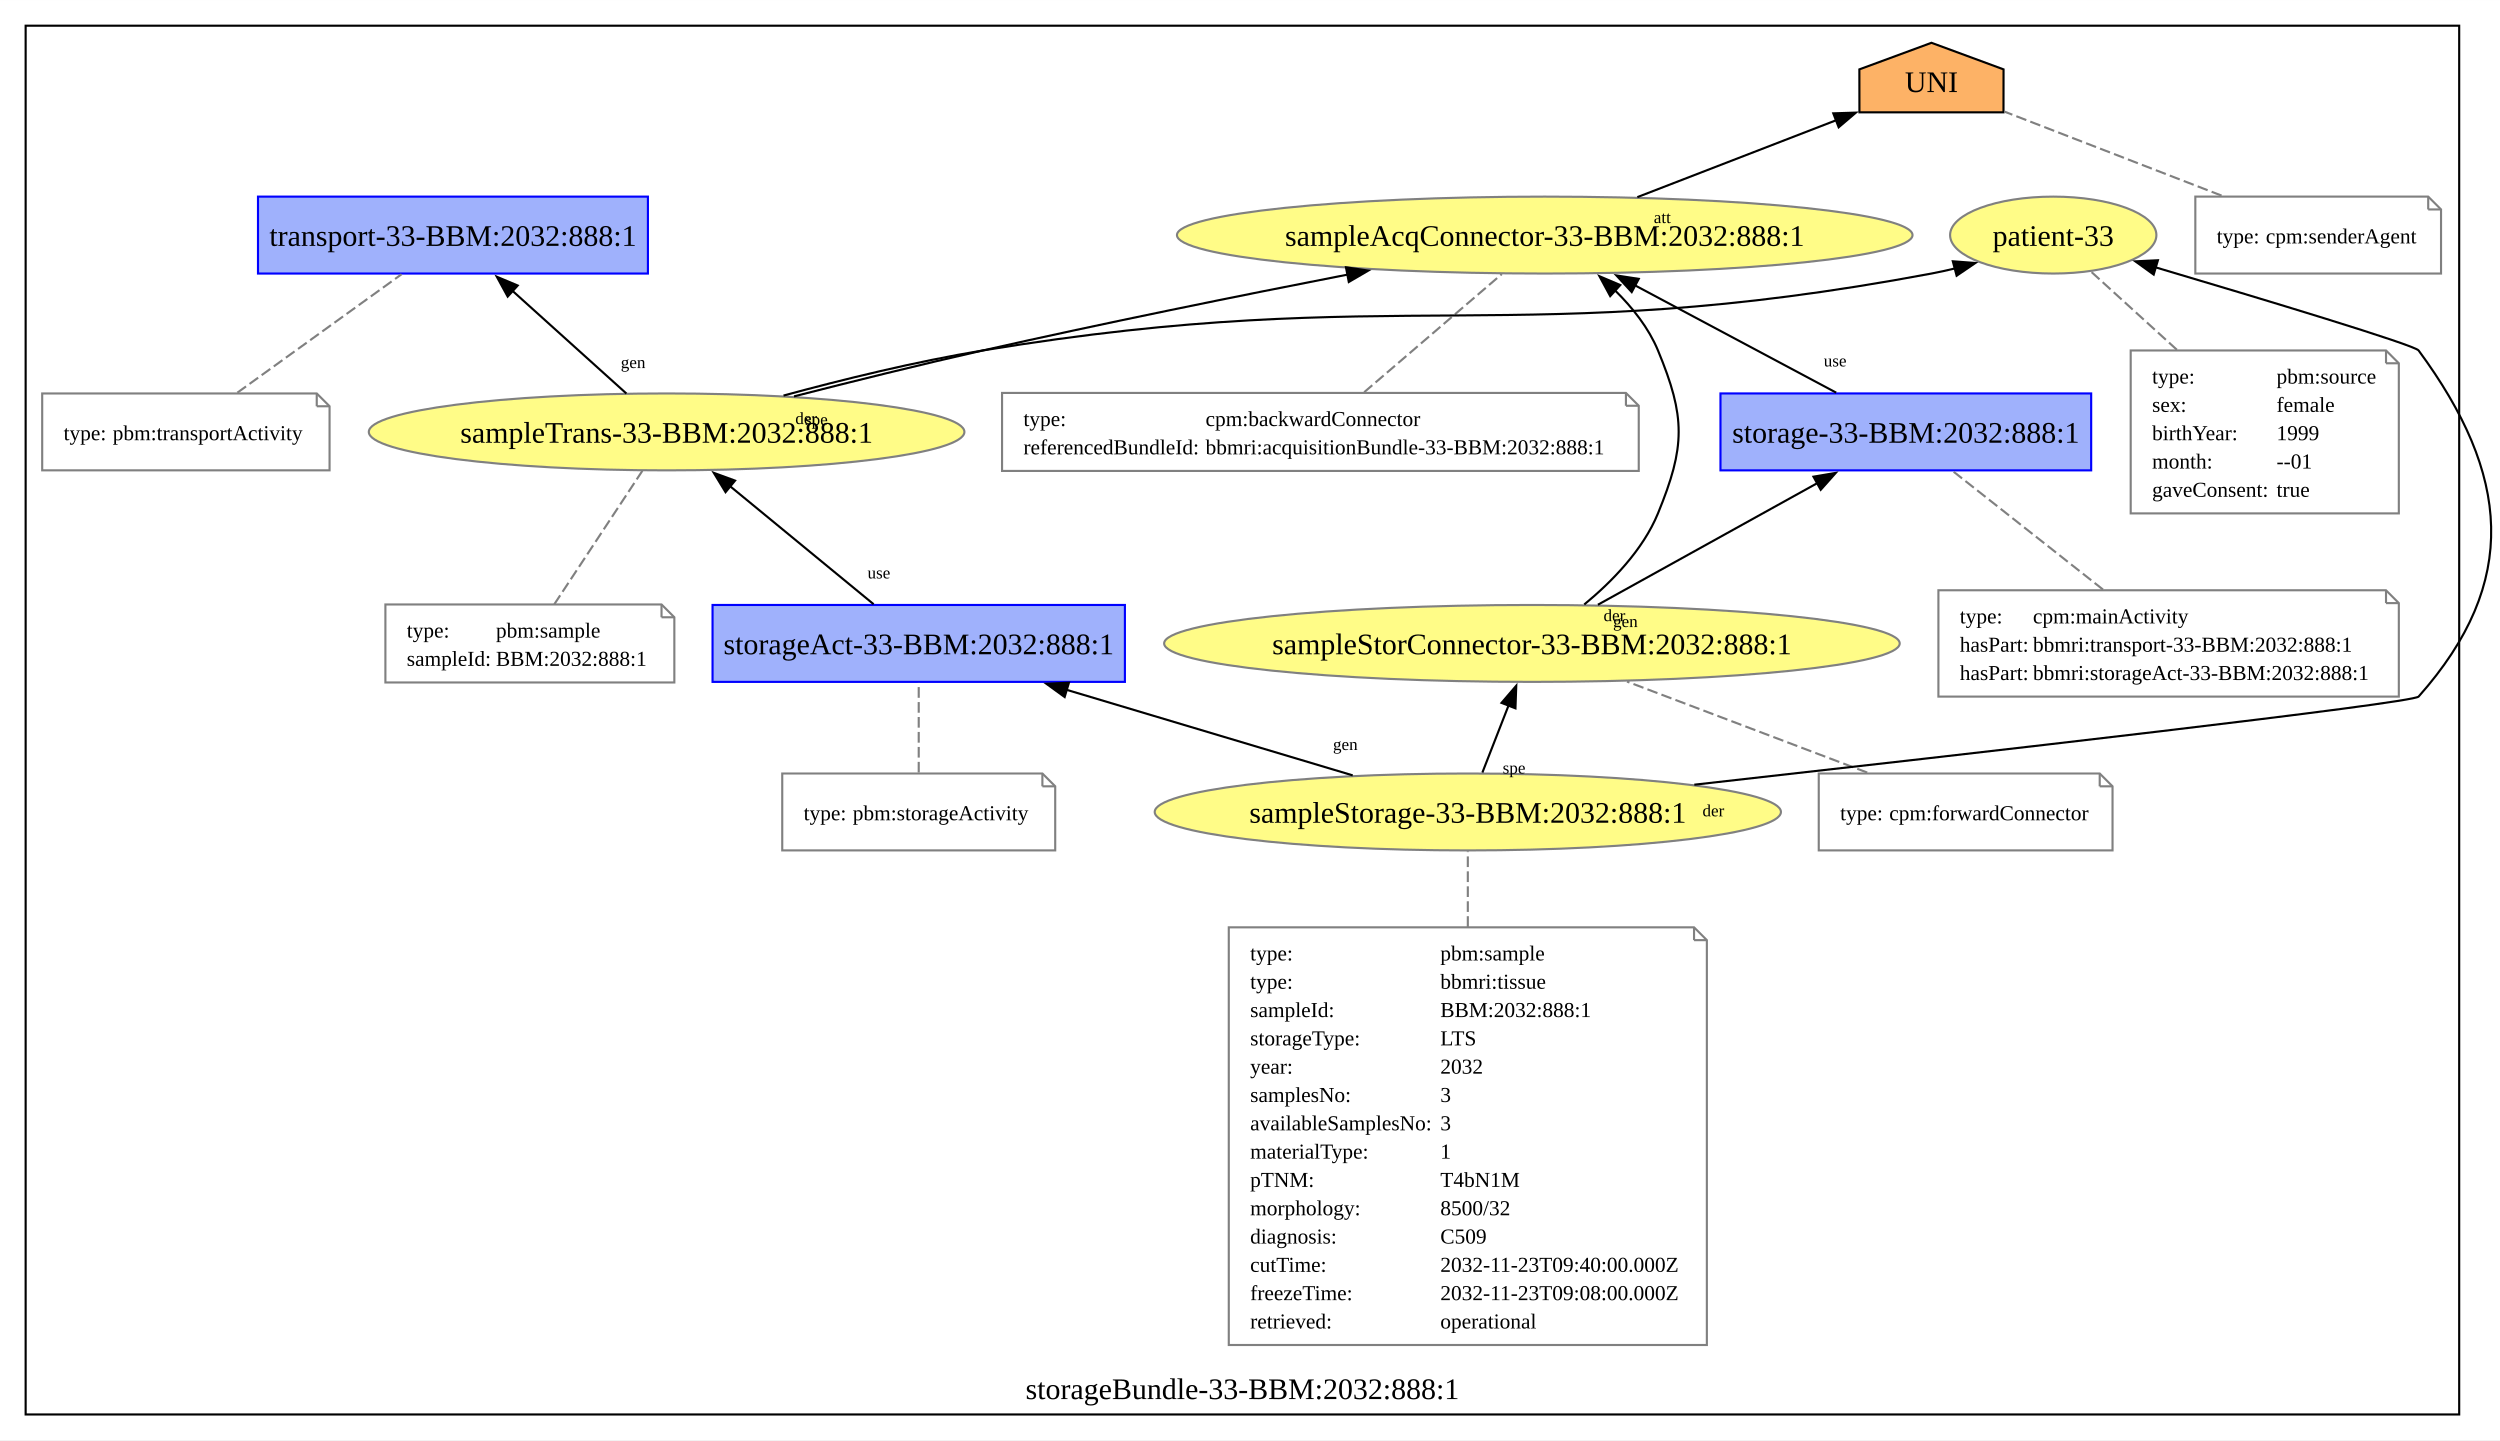
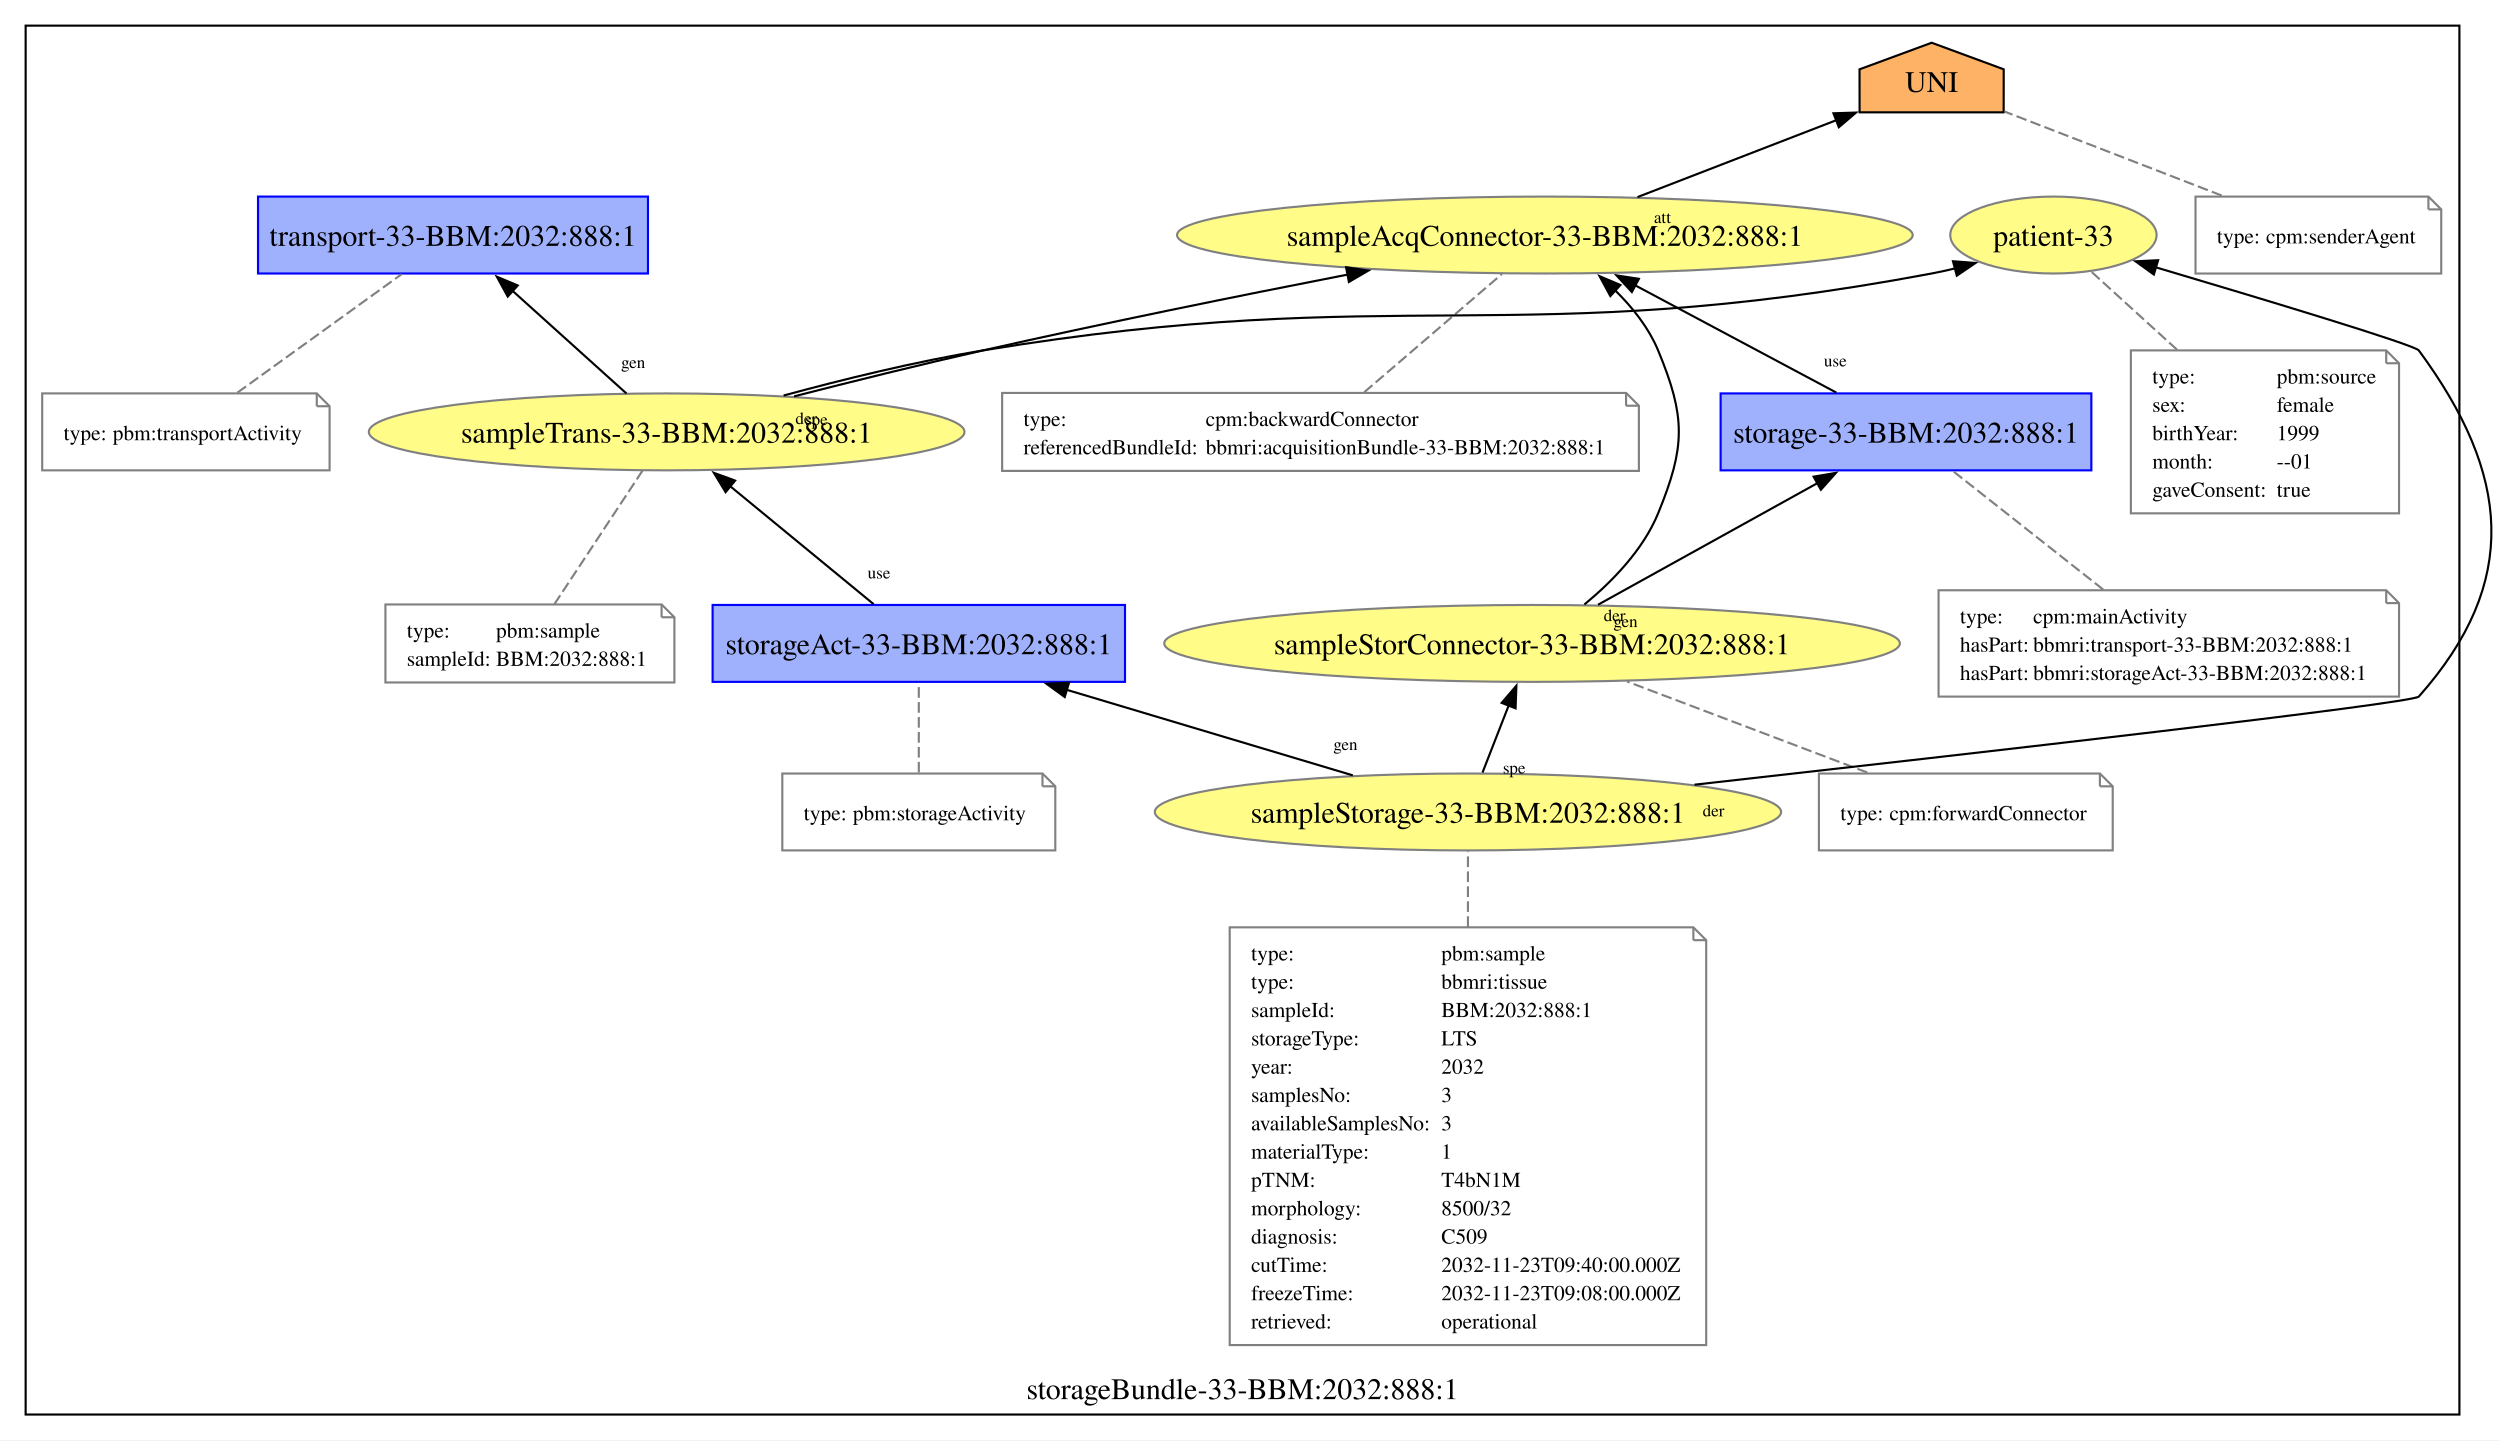
- <svg xmlns="http://www.w3.org/2000/svg" xmlns:xlink="http://www.w3.org/1999/xlink" width="1170pt" height="674pt" viewBox="0.00 0.00 1170.10 674.00">
+ <svg xmlns="http://www.w3.org/2000/svg" xmlns:xlink="http://www.w3.org/1999/xlink" width="1170pt" height="674pt" viewBox="0.00 0.00 1170.00 674.00">
  <g id="graph0" class="graph" transform="scale(1 1) rotate(0) translate(4 670)">
    <polygon fill="white" stroke="none" points="-4,4 -4,-670 1166.1,-670 1166.1,4 -4,4" />
    <g id="clust1" class="cluster">
      <g id="a_clust1">
        <a xlink:href="http://www.bbmri.cz/schemas/biobank/data#storageBundle-33-BBM:2032:888:1" xlink:title="storageBundle-33-BBM:2032:888:1">
          <polygon fill="none" stroke="black" points="8,-8 8,-658 1147,-658 1147,-8 8,-8" />
-           <text text-anchor="middle" x="577.5" y="-15.2" font-family="Times New Roman,serif" font-size="14.00">storageBundle-33-BBM:2032:888:1</text>
+           <text xml:space="preserve" text-anchor="middle" x="577.5" y="-15.2" font-family="Times,serif" font-size="14.00">storageBundle-33-BBM:2032:888:1</text>
        </a>
      </g>
    </g>
    <g id="node1" class="node">
      <g id="a_node1">
        <a xlink:href="http://www.bbmri.cz/schemas/biobank/data#storage-33-BBM:2032:888:1" xlink:title="storage-33-BBM:2032:888:1">
          <polygon fill="#9fb1fc" stroke="#0000ff" points="974.75,-485.88 801.25,-485.88 801.25,-449.88 974.75,-449.88 974.75,-485.88" />
-           <text text-anchor="middle" x="888" y="-462.82" font-family="Times New Roman,serif" font-size="14.00">storage-33-BBM:2032:888:1</text>
+           <text xml:space="preserve" text-anchor="middle" x="888" y="-462.82" font-family="Times,serif" font-size="14.00">storage-33-BBM:2032:888:1</text>
        </a>
      </g>
    </g>
    <g id="node7" class="node">
      <g id="a_node7">
        <a xlink:href="http://www.bbmri.cz/schemas/biobank/data#sampleAcqConnector-33-BBM:2032:888:1" xlink:title="sampleAcqConnector-33-BBM:2032:888:1">
          <ellipse fill="#fffc87" stroke="#808080" cx="719" cy="-560" rx="172.14" ry="18" />
-           <text text-anchor="middle" x="719" y="-554.95" font-family="Times New Roman,serif" font-size="14.00">sampleAcqConnector-33-BBM:2032:888:1</text>
+           <text xml:space="preserve" text-anchor="middle" x="719" y="-554.95" font-family="Times,serif" font-size="14.00">sampleAcqConnector-33-BBM:2032:888:1</text>
        </a>
      </g>
    </g>
    <g id="edge10" class="edge">
      <path fill="none" stroke="black" d="M855.42,-486.25C828.56,-500.57 790.28,-520.99 761.1,-536.55" />
      <polygon fill="black" stroke="black" points="759.71,-533.32 752.53,-541.12 763,-539.5 759.71,-533.32" />
-       <text text-anchor="middle" x="854.91" y="-498.52" font-family="Times New Roman,serif" font-size="8.00">use</text>
+       <text xml:space="preserve" text-anchor="middle" x="854.91" y="-498.52" font-family="Times,serif" font-size="8.00">use</text>
    </g>
    <g id="node2" class="node">
      <polygon fill="none" stroke="gray" points="1112.75,-393.75 903.25,-393.75 903.25,-344 1118.75,-344 1118.75,-387.75 1112.75,-393.75" />
      <polyline fill="none" stroke="gray" points="1112.75,-393.75 1112.75,-387.75" />
      <polyline fill="none" stroke="gray" points="1118.75,-387.75 1112.75,-387.75" />
-       <text text-anchor="start" x="913.25" y="-378.25" font-family="Times New Roman,serif" font-size="10.00">type:</text>
-       <text text-anchor="start" x="947.5" y="-378.25" font-family="Times New Roman,serif" font-size="10.00">cpm:mainActivity</text>
-       <text text-anchor="start" x="913.25" y="-365" font-family="Times New Roman,serif" font-size="10.00">hasPart:</text>
-       <text text-anchor="start" x="947.5" y="-365" font-family="Times New Roman,serif" font-size="10.00">bbmri:transport-33-BBM:2032:888:1</text>
-       <text text-anchor="start" x="913.25" y="-351.75" font-family="Times New Roman,serif" font-size="10.00">hasPart:</text>
-       <text text-anchor="start" x="947.5" y="-351.75" font-family="Times New Roman,serif" font-size="10.00">bbmri:storageAct-33-BBM:2032:888:1</text>
+       <text xml:space="preserve" text-anchor="start" x="913.25" y="-378.25" font-family="Times,serif" font-size="10.00">type:</text>
+       <text xml:space="preserve" text-anchor="start" x="947.5" y="-378.25" font-family="Times,serif" font-size="10.00">cpm:mainActivity</text>
+       <text xml:space="preserve" text-anchor="start" x="913.25" y="-365" font-family="Times,serif" font-size="10.00">hasPart:</text>
+       <text xml:space="preserve" text-anchor="start" x="947.5" y="-365" font-family="Times,serif" font-size="10.00">bbmri:transport-33-BBM:2032:888:1</text>
+       <text xml:space="preserve" text-anchor="start" x="913.25" y="-351.75" font-family="Times,serif" font-size="10.00">hasPart:</text>
+       <text xml:space="preserve" text-anchor="start" x="947.5" y="-351.75" font-family="Times,serif" font-size="10.00">bbmri:storageAct-33-BBM:2032:888:1</text>
    </g>
    <g id="edge1" class="edge">
      <path fill="none" stroke="gray" stroke-dasharray="5,2" d="M980.28,-394.1C958.36,-411.39 929.42,-434.21 909.84,-449.65" />
    </g>
    <g id="node3" class="node">
      <g id="a_node3">
        <a xlink:href="http://www.bbmri.cz/schemas/biobank/data#transport-33-BBM:2032:888:1" xlink:title="transport-33-BBM:2032:888:1">
          <polygon fill="#9fb1fc" stroke="#0000ff" points="299.25,-578 116.75,-578 116.75,-542 299.25,-542 299.25,-578" />
-           <text text-anchor="middle" x="208" y="-554.95" font-family="Times New Roman,serif" font-size="14.00">transport-33-BBM:2032:888:1</text>
+           <text xml:space="preserve" text-anchor="middle" x="208" y="-554.95" font-family="Times,serif" font-size="14.00">transport-33-BBM:2032:888:1</text>
        </a>
      </g>
    </g>
    <g id="node4" class="node">
      <polygon fill="none" stroke="gray" points="144.25,-485.88 15.75,-485.88 15.75,-449.88 150.25,-449.88 150.25,-479.88 144.25,-485.88" />
      <polyline fill="none" stroke="gray" points="144.25,-485.88 144.25,-479.88" />
      <polyline fill="none" stroke="gray" points="150.25,-479.88 144.25,-479.88" />
-       <text text-anchor="start" x="25.75" y="-464" font-family="Times New Roman,serif" font-size="10.00">type:</text>
-       <text text-anchor="start" x="48.75" y="-464" font-family="Times New Roman,serif" font-size="10.00">pbm:transportActivity</text>
+       <text xml:space="preserve" text-anchor="start" x="25.75" y="-464" font-family="Times,serif" font-size="10.00">type:</text>
+       <text xml:space="preserve" text-anchor="start" x="48.75" y="-464" font-family="Times,serif" font-size="10.00">pbm:transportActivity</text>
    </g>
    <g id="edge2" class="edge">
      <path fill="none" stroke="gray" stroke-dasharray="5,2" d="M107.1,-486.25C129.24,-502.21 161.86,-525.73 183.97,-541.68" />
    </g>
    <g id="node5" class="node">
      <g id="a_node5">
        <a xlink:href="http://www.bbmri.cz/schemas/biobank/data#storageAct-33-BBM:2032:888:1" xlink:title="storageAct-33-BBM:2032:888:1">
          <polygon fill="#9fb1fc" stroke="#0000ff" points="522.5,-386.88 329.5,-386.88 329.5,-350.88 522.5,-350.88 522.5,-386.88" />
-           <text text-anchor="middle" x="426" y="-363.82" font-family="Times New Roman,serif" font-size="14.00">storageAct-33-BBM:2032:888:1</text>
+           <text xml:space="preserve" text-anchor="middle" x="426" y="-363.82" font-family="Times,serif" font-size="14.00">storageAct-33-BBM:2032:888:1</text>
        </a>
      </g>
    </g>
    <g id="node11" class="node">
      <g id="a_node11">
        <a xlink:href="http://www.bbmri.cz/schemas/biobank/data#sampleTrans-33-BBM:2032:888:1" xlink:title="sampleTrans-33-BBM:2032:888:1">
          <ellipse fill="#fffc87" stroke="#808080" cx="308" cy="-467.88" rx="139.38" ry="18" />
-           <text text-anchor="middle" x="308" y="-462.82" font-family="Times New Roman,serif" font-size="14.00">sampleTrans-33-BBM:2032:888:1</text>
+           <text xml:space="preserve" text-anchor="middle" x="308" y="-462.82" font-family="Times,serif" font-size="14.00">sampleTrans-33-BBM:2032:888:1</text>
        </a>
      </g>
    </g>
    <g id="edge16" class="edge">
      <path fill="none" stroke="black" d="M404.9,-387.22C386.19,-402.6 358.67,-425.23 337.73,-442.44" />
      <polygon fill="black" stroke="black" points="335.59,-439.67 330.08,-448.72 340.03,-445.08 335.59,-439.67" />
-       <text text-anchor="middle" x="407.36" y="-399.29" font-family="Times New Roman,serif" font-size="8.00">use</text>
+       <text xml:space="preserve" text-anchor="middle" x="407.36" y="-399.29" font-family="Times,serif" font-size="8.00">use</text>
    </g>
    <g id="node6" class="node">
      <polygon fill="none" stroke="gray" points="483.88,-308 362.12,-308 362.12,-272 489.88,-272 489.88,-302 483.88,-308" />
      <polyline fill="none" stroke="gray" points="483.88,-308 483.88,-302" />
      <polyline fill="none" stroke="gray" points="489.88,-302 483.88,-302" />
-       <text text-anchor="start" x="372.12" y="-286.12" font-family="Times New Roman,serif" font-size="10.00">type:</text>
-       <text text-anchor="start" x="395.12" y="-286.12" font-family="Times New Roman,serif" font-size="10.00">pbm:storageActivity</text>
+       <text xml:space="preserve" text-anchor="start" x="372.12" y="-286.12" font-family="Times,serif" font-size="10.00">type:</text>
+       <text xml:space="preserve" text-anchor="start" x="395.12" y="-286.12" font-family="Times,serif" font-size="10.00">pbm:storageActivity</text>
    </g>
    <g id="edge3" class="edge">
      <path fill="none" stroke="gray" stroke-dasharray="5,2" d="M426,-308.44C426,-321.03 426,-337.93 426,-350.5" />
    </g>
    <g id="node17" class="node">
      <g id="a_node17">
        <a xlink:href="http://www.bbmri.cz/schemas/biobank/data#UNI" xlink:title="UNI">
          <polygon fill="#fdb266" stroke="black" points="933.74,-637.56 900,-650 866.26,-637.56 866.29,-617.44 933.71,-617.44 933.74,-637.56" />
-           <text text-anchor="middle" x="900" y="-626.95" font-family="Times New Roman,serif" font-size="14.00">UNI</text>
+           <text xml:space="preserve" text-anchor="middle" x="900" y="-626.95" font-family="Times,serif" font-size="14.00">UNI</text>
        </a>
      </g>
    </g>
    <g id="edge12" class="edge">
      <path fill="none" stroke="black" d="M762.35,-577.77C790.55,-588.67 827.21,-602.85 855.6,-613.83" />
      <polygon fill="black" stroke="black" points="854.05,-616.98 864.64,-617.32 856.57,-610.45 854.05,-616.98" />
-       <text text-anchor="middle" x="774.03" y="-565.63" font-family="Times New Roman,serif" font-size="8.00">att</text>
+       <text xml:space="preserve" text-anchor="middle" x="774.03" y="-565.63" font-family="Times,serif" font-size="8.00">att</text>
    </g>
    <g id="node8" class="node">
      <polygon fill="none" stroke="gray" points="757,-486.12 465,-486.12 465,-449.62 763,-449.62 763,-480.12 757,-486.12" />
      <polyline fill="none" stroke="gray" points="757,-486.12 757,-480.12" />
      <polyline fill="none" stroke="gray" points="763,-480.12 757,-480.12" />
-       <text text-anchor="start" x="475" y="-470.62" font-family="Times New Roman,serif" font-size="10.00">type:</text>
-       <text text-anchor="start" x="560.25" y="-470.62" font-family="Times New Roman,serif" font-size="10.00">cpm:backwardConnector</text>
-       <text text-anchor="start" x="475" y="-457.38" font-family="Times New Roman,serif" font-size="10.00">referencedBundleId:</text>
-       <text text-anchor="start" x="560.25" y="-457.38" font-family="Times New Roman,serif" font-size="10.00">bbmri:acquisitionBundle-33-BBM:2032:888:1</text>
+       <text xml:space="preserve" text-anchor="start" x="475" y="-470.62" font-family="Times,serif" font-size="10.00">type:</text>
+       <text xml:space="preserve" text-anchor="start" x="560.25" y="-470.62" font-family="Times,serif" font-size="10.00">cpm:backwardConnector</text>
+       <text xml:space="preserve" text-anchor="start" x="475" y="-457.38" font-family="Times,serif" font-size="10.00">referencedBundleId:</text>
+       <text xml:space="preserve" text-anchor="start" x="560.25" y="-457.38" font-family="Times,serif" font-size="10.00">bbmri:acquisitionBundle-33-BBM:2032:888:1</text>
    </g>
    <g id="edge4" class="edge">
      <path fill="none" stroke="gray" stroke-dasharray="5,2" d="M634.49,-486.47C653.11,-502.45 680.42,-525.89 698.91,-541.76" />
    </g>
    <g id="node9" class="node">
      <g id="a_node9">
        <a xlink:href="http://www.bbmri.cz/schemas/biobank/data#sampleStorConnector-33-BBM:2032:888:1" xlink:title="sampleStorConnector-33-BBM:2032:888:1">
          <ellipse fill="#fffc87" stroke="#808080" cx="713" cy="-368.88" rx="172.14" ry="18" />
-           <text text-anchor="middle" x="713" y="-363.82" font-family="Times New Roman,serif" font-size="14.00">sampleStorConnector-33-BBM:2032:888:1</text>
+           <text xml:space="preserve" text-anchor="middle" x="713" y="-363.82" font-family="Times,serif" font-size="14.00">sampleStorConnector-33-BBM:2032:888:1</text>
        </a>
      </g>
    </g>
    <g id="edge11" class="edge">
      <path fill="none" stroke="black" d="M743.88,-386.99C772.48,-402.85 815.22,-426.54 846.74,-444" />
      <polygon fill="black" stroke="black" points="844.77,-446.92 855.22,-448.7 848.17,-440.79 844.77,-446.92" />
-       <text text-anchor="middle" x="756.74" y="-376.54" font-family="Times New Roman,serif" font-size="8.00">gen</text>
+       <text xml:space="preserve" text-anchor="middle" x="756.74" y="-376.54" font-family="Times,serif" font-size="8.00">gen</text>
    </g>
    <g id="edge13" class="edge">
      <path fill="none" stroke="black" d="M737.49,-387.1C750.4,-397.73 764.97,-412.6 772,-429.75 784.85,-461.11 784.97,-474.69 772,-506 767.64,-516.53 760.06,-526.06 751.97,-534.04" />
      <polygon fill="black" stroke="black" points="749.64,-531.43 744.6,-540.75 754.35,-536.61 749.64,-531.43" />
-       <text text-anchor="middle" x="751.61" y="-379.31" font-family="Times New Roman,serif" font-size="8.00">der</text>
+       <text xml:space="preserve" text-anchor="middle" x="751.61" y="-379.31" font-family="Times,serif" font-size="8.00">der</text>
    </g>
    <g id="node10" class="node">
      <polygon fill="none" stroke="gray" points="978.75,-308 847.25,-308 847.25,-272 984.75,-272 984.75,-302 978.75,-308" />
      <polyline fill="none" stroke="gray" points="978.75,-308 978.75,-302" />
      <polyline fill="none" stroke="gray" points="984.75,-302 978.75,-302" />
-       <text text-anchor="start" x="857.25" y="-286.12" font-family="Times New Roman,serif" font-size="10.00">type:</text>
-       <text text-anchor="start" x="880.25" y="-286.12" font-family="Times New Roman,serif" font-size="10.00">cpm:forwardConnector</text>
+       <text xml:space="preserve" text-anchor="start" x="857.25" y="-286.12" font-family="Times,serif" font-size="10.00">type:</text>
+       <text xml:space="preserve" text-anchor="start" x="880.25" y="-286.12" font-family="Times,serif" font-size="10.00">cpm:forwardConnector</text>
    </g>
    <g id="edge5" class="edge">
      <path fill="none" stroke="gray" stroke-dasharray="5,2" d="M869.94,-308.44C836.25,-321.2 790.8,-338.41 757.49,-351.03" />
    </g>
    <g id="edge15" class="edge">
      <path fill="none" stroke="black" d="M289.19,-485.83C274.16,-499.37 252.86,-518.57 235.86,-533.9" />
      <polygon fill="black" stroke="black" points="233.62,-531.2 228.53,-540.5 238.3,-536.4 233.62,-531.2" />
-       <text text-anchor="middle" x="292.32" y="-497.77" font-family="Times New Roman,serif" font-size="8.00">gen</text>
+       <text xml:space="preserve" text-anchor="middle" x="292.32" y="-497.77" font-family="Times,serif" font-size="8.00">gen</text>
    </g>
    <g id="edge14" class="edge">
      <path fill="none" stroke="black" d="M367.62,-484.51C394.54,-491.39 426.8,-499.4 456,-506 512.49,-518.77 576.15,-531.64 626.69,-541.5" />
      <polygon fill="black" stroke="black" points="625.96,-544.92 636.44,-543.39 627.29,-538.05 625.96,-544.92" />
-       <text text-anchor="middle" x="378.09" y="-471.05" font-family="Times New Roman,serif" font-size="8.00">spe</text>
+       <text xml:space="preserve" text-anchor="middle" x="378.09" y="-471.05" font-family="Times,serif" font-size="8.00">spe</text>
    </g>
    <g id="node15" class="node">
      <g id="a_node15">
        <a xlink:href="http://www.bbmri.cz/schemas/biobank/data#patient-33" xlink:title="patient-33">
          <ellipse fill="#fffc87" stroke="#808080" cx="957" cy="-560" rx="48.28" ry="18" />
-           <text text-anchor="middle" x="957" y="-554.95" font-family="Times New Roman,serif" font-size="14.00">patient-33</text>
+           <text xml:space="preserve" text-anchor="middle" x="957" y="-554.95" font-family="Times,serif" font-size="14.00">patient-33</text>
        </a>
      </g>
    </g>
    <g id="edge19" class="edge">
      <path fill="none" stroke="black" d="M362.72,-484.89C390.44,-492.42 424.77,-500.85 456,-506 651.35,-538.19 705.41,-505.51 900,-542 903.6,-542.68 907.3,-543.49 911,-544.39" />
      <polygon fill="black" stroke="black" points="909.99,-547.74 920.55,-546.93 911.78,-540.98 909.99,-547.74" />
-       <text text-anchor="middle" x="373.33" y="-471.56" font-family="Times New Roman,serif" font-size="8.00">der</text>
+       <text xml:space="preserve" text-anchor="middle" x="373.33" y="-471.56" font-family="Times,serif" font-size="8.00">der</text>
    </g>
    <g id="node12" class="node">
      <polygon fill="none" stroke="gray" points="305.62,-387.12 176.38,-387.12 176.38,-350.62 311.62,-350.62 311.62,-381.12 305.62,-387.12" />
      <polyline fill="none" stroke="gray" points="305.62,-387.12 305.62,-381.12" />
      <polyline fill="none" stroke="gray" points="311.62,-381.12 305.62,-381.12" />
-       <text text-anchor="start" x="186.38" y="-371.62" font-family="Times New Roman,serif" font-size="10.00">type:</text>
-       <text text-anchor="start" x="228.12" y="-371.62" font-family="Times New Roman,serif" font-size="10.00">pbm:sample</text>
-       <text text-anchor="start" x="186.38" y="-358.38" font-family="Times New Roman,serif" font-size="10.00">sampleId:</text>
-       <text text-anchor="start" x="228.12" y="-358.38" font-family="Times New Roman,serif" font-size="10.00">BBM:2032:888:1</text>
+       <text xml:space="preserve" text-anchor="start" x="186.38" y="-371.62" font-family="Times,serif" font-size="10.00">type:</text>
+       <text xml:space="preserve" text-anchor="start" x="228.12" y="-371.62" font-family="Times,serif" font-size="10.00">pbm:sample</text>
+       <text xml:space="preserve" text-anchor="start" x="186.38" y="-358.38" font-family="Times,serif" font-size="10.00">sampleId:</text>
+       <text xml:space="preserve" text-anchor="start" x="228.12" y="-358.38" font-family="Times,serif" font-size="10.00">BBM:2032:888:1</text>
    </g>
    <g id="edge6" class="edge">
      <path fill="none" stroke="gray" stroke-dasharray="5,2" d="M255.44,-387.22C267.09,-404.87 285.04,-432.08 296.66,-449.68" />
    </g>
    <g id="node13" class="node">
      <g id="a_node13">
        <a xlink:href="http://www.bbmri.cz/schemas/biobank/data#sampleStorage-33-BBM:2032:888:1" xlink:title="sampleStorage-33-BBM:2032:888:1">
          <ellipse fill="#fffc87" stroke="#808080" cx="683" cy="-290" rx="146.55" ry="18" />
-           <text text-anchor="middle" x="683" y="-284.95" font-family="Times New Roman,serif" font-size="14.00">sampleStorage-33-BBM:2032:888:1</text>
+           <text xml:space="preserve" text-anchor="middle" x="683" y="-284.95" font-family="Times,serif" font-size="14.00">sampleStorage-33-BBM:2032:888:1</text>
        </a>
      </g>
    </g>
    <g id="edge17" class="edge">
      <path fill="none" stroke="black" d="M629.12,-307.12C590.21,-318.76 537.33,-334.57 495.27,-347.15" />
      <polygon fill="black" stroke="black" points="494.3,-343.79 485.73,-350.01 496.31,-350.5 494.3,-343.79" />
-       <text text-anchor="middle" x="625.66" y="-318.99" font-family="Times New Roman,serif" font-size="8.00">gen</text>
+       <text xml:space="preserve" text-anchor="middle" x="625.66" y="-318.99" font-family="Times,serif" font-size="8.00">gen</text>
    </g>
    <g id="edge18" class="edge">
      <path fill="none" stroke="black" d="M689.81,-308.44C693.45,-317.78 698.03,-329.5 702.15,-340.06" />
      <polygon fill="black" stroke="black" points="698.77,-341.05 705.67,-349.09 705.29,-338.5 698.77,-341.05" />
-       <text text-anchor="middle" x="704.64" y="-307.98" font-family="Times New Roman,serif" font-size="8.00">spe</text>
+       <text xml:space="preserve" text-anchor="middle" x="704.64" y="-307.98" font-family="Times,serif" font-size="8.00">spe</text>
    </g>
    <g id="edge20" class="edge">
      <path fill="none" stroke="black" d="M789.01,-302.76C919.74,-317.39 1125.18,-340.83 1128,-344 1175.81,-397.84 1170.72,-448.04 1128,-506 1126.09,-508.6 1054.8,-530.1 1004.88,-544.9" />
      <polygon fill="black" stroke="black" points="1004.01,-541.51 995.41,-547.71 1005.99,-548.22 1004.01,-541.51" />
-       <text text-anchor="middle" x="797.92" y="-287.96" font-family="Times New Roman,serif" font-size="8.00">der</text>
+       <text xml:space="preserve" text-anchor="middle" x="797.92" y="-287.96" font-family="Times,serif" font-size="8.00">der</text>
    </g>
    <g id="node14" class="node">
-       <polygon fill="none" stroke="gray" points="788.88,-236 571.12,-236 571.12,-40.5 794.88,-40.5 794.88,-230 788.88,-236" />
-       <polyline fill="none" stroke="gray" points="788.88,-236 788.88,-230" />
-       <polyline fill="none" stroke="gray" points="794.88,-230 788.88,-230" />
-       <text text-anchor="start" x="581.12" y="-220.5" font-family="Times New Roman,serif" font-size="10.00">type:</text>
-       <text text-anchor="start" x="670.12" y="-220.5" font-family="Times New Roman,serif" font-size="10.00">pbm:sample</text>
-       <text text-anchor="start" x="581.12" y="-207.25" font-family="Times New Roman,serif" font-size="10.00">type:</text>
-       <text text-anchor="start" x="670.12" y="-207.25" font-family="Times New Roman,serif" font-size="10.00">bbmri:tissue</text>
-       <text text-anchor="start" x="581.12" y="-194" font-family="Times New Roman,serif" font-size="10.00">sampleId:</text>
-       <text text-anchor="start" x="670.12" y="-194" font-family="Times New Roman,serif" font-size="10.00">BBM:2032:888:1</text>
-       <text text-anchor="start" x="581.12" y="-180.75" font-family="Times New Roman,serif" font-size="10.00">storageType:</text>
-       <text text-anchor="start" x="670.12" y="-180.75" font-family="Times New Roman,serif" font-size="10.00">LTS</text>
-       <text text-anchor="start" x="581.12" y="-167.5" font-family="Times New Roman,serif" font-size="10.00">year:</text>
-       <text text-anchor="start" x="670.12" y="-167.5" font-family="Times New Roman,serif" font-size="10.00">2032</text>
-       <text text-anchor="start" x="581.12" y="-154.25" font-family="Times New Roman,serif" font-size="10.00">samplesNo:</text>
-       <text text-anchor="start" x="670.12" y="-154.25" font-family="Times New Roman,serif" font-size="10.00">3</text>
-       <text text-anchor="start" x="581.12" y="-141" font-family="Times New Roman,serif" font-size="10.00">availableSamplesNo:</text>
-       <text text-anchor="start" x="670.12" y="-141" font-family="Times New Roman,serif" font-size="10.00">3</text>
-       <text text-anchor="start" x="581.12" y="-127.75" font-family="Times New Roman,serif" font-size="10.00">materialType:</text>
-       <text text-anchor="start" x="670.12" y="-127.75" font-family="Times New Roman,serif" font-size="10.00">1</text>
-       <text text-anchor="start" x="581.12" y="-114.5" font-family="Times New Roman,serif" font-size="10.00">pTNM:</text>
-       <text text-anchor="start" x="670.12" y="-114.5" font-family="Times New Roman,serif" font-size="10.00">T4bN1M</text>
-       <text text-anchor="start" x="581.12" y="-101.25" font-family="Times New Roman,serif" font-size="10.00">morphology:</text>
-       <text text-anchor="start" x="670.12" y="-101.25" font-family="Times New Roman,serif" font-size="10.00">8500/32</text>
-       <text text-anchor="start" x="581.12" y="-88" font-family="Times New Roman,serif" font-size="10.00">diagnosis:</text>
-       <text text-anchor="start" x="670.12" y="-88" font-family="Times New Roman,serif" font-size="10.00">C509</text>
-       <text text-anchor="start" x="581.12" y="-74.75" font-family="Times New Roman,serif" font-size="10.00">cutTime:</text>
-       <text text-anchor="start" x="670.12" y="-74.75" font-family="Times New Roman,serif" font-size="10.00">2032-11-23T09:40:00.000Z</text>
-       <text text-anchor="start" x="581.12" y="-61.5" font-family="Times New Roman,serif" font-size="10.00">freezeTime:</text>
-       <text text-anchor="start" x="670.12" y="-61.5" font-family="Times New Roman,serif" font-size="10.00">2032-11-23T09:08:00.000Z</text>
-       <text text-anchor="start" x="581.12" y="-48.25" font-family="Times New Roman,serif" font-size="10.00">retrieved:</text>
-       <text text-anchor="start" x="670.12" y="-48.25" font-family="Times New Roman,serif" font-size="10.00">operational</text>
+       <polygon fill="none" stroke="gray" points="788.5,-236 571.5,-236 571.5,-40.5 794.5,-40.5 794.5,-230 788.5,-236" />
+       <polyline fill="none" stroke="gray" points="788.5,-236 788.5,-230" />
+       <polyline fill="none" stroke="gray" points="794.5,-230 788.5,-230" />
+       <text xml:space="preserve" text-anchor="start" x="581.5" y="-220.5" font-family="Times,serif" font-size="10.00">type:</text>
+       <text xml:space="preserve" text-anchor="start" x="670.5" y="-220.5" font-family="Times,serif" font-size="10.00">pbm:sample</text>
+       <text xml:space="preserve" text-anchor="start" x="581.5" y="-207.25" font-family="Times,serif" font-size="10.00">type:</text>
+       <text xml:space="preserve" text-anchor="start" x="670.5" y="-207.25" font-family="Times,serif" font-size="10.00">bbmri:tissue</text>
+       <text xml:space="preserve" text-anchor="start" x="581.5" y="-194" font-family="Times,serif" font-size="10.00">sampleId:</text>
+       <text xml:space="preserve" text-anchor="start" x="670.5" y="-194" font-family="Times,serif" font-size="10.00">BBM:2032:888:1</text>
+       <text xml:space="preserve" text-anchor="start" x="581.5" y="-180.75" font-family="Times,serif" font-size="10.00">storageType:</text>
+       <text xml:space="preserve" text-anchor="start" x="670.5" y="-180.75" font-family="Times,serif" font-size="10.00">LTS</text>
+       <text xml:space="preserve" text-anchor="start" x="581.5" y="-167.5" font-family="Times,serif" font-size="10.00">year:</text>
+       <text xml:space="preserve" text-anchor="start" x="670.5" y="-167.5" font-family="Times,serif" font-size="10.00">2032</text>
+       <text xml:space="preserve" text-anchor="start" x="581.5" y="-154.25" font-family="Times,serif" font-size="10.00">samplesNo:</text>
+       <text xml:space="preserve" text-anchor="start" x="670.5" y="-154.25" font-family="Times,serif" font-size="10.00">3</text>
+       <text xml:space="preserve" text-anchor="start" x="581.5" y="-141" font-family="Times,serif" font-size="10.00">availableSamplesNo:</text>
+       <text xml:space="preserve" text-anchor="start" x="670.5" y="-141" font-family="Times,serif" font-size="10.00">3</text>
+       <text xml:space="preserve" text-anchor="start" x="581.5" y="-127.75" font-family="Times,serif" font-size="10.00">materialType:</text>
+       <text xml:space="preserve" text-anchor="start" x="670.5" y="-127.75" font-family="Times,serif" font-size="10.00">1</text>
+       <text xml:space="preserve" text-anchor="start" x="581.5" y="-114.5" font-family="Times,serif" font-size="10.00">pTNM:</text>
+       <text xml:space="preserve" text-anchor="start" x="670.5" y="-114.5" font-family="Times,serif" font-size="10.00">T4bN1M</text>
+       <text xml:space="preserve" text-anchor="start" x="581.5" y="-101.25" font-family="Times,serif" font-size="10.00">morphology:</text>
+       <text xml:space="preserve" text-anchor="start" x="670.5" y="-101.25" font-family="Times,serif" font-size="10.00">8500/32</text>
+       <text xml:space="preserve" text-anchor="start" x="581.5" y="-88" font-family="Times,serif" font-size="10.00">diagnosis:</text>
+       <text xml:space="preserve" text-anchor="start" x="670.5" y="-88" font-family="Times,serif" font-size="10.00">C509</text>
+       <text xml:space="preserve" text-anchor="start" x="581.5" y="-74.75" font-family="Times,serif" font-size="10.00">cutTime:</text>
+       <text xml:space="preserve" text-anchor="start" x="670.5" y="-74.75" font-family="Times,serif" font-size="10.00">2032-11-23T09:40:00.000Z</text>
+       <text xml:space="preserve" text-anchor="start" x="581.5" y="-61.5" font-family="Times,serif" font-size="10.00">freezeTime:</text>
+       <text xml:space="preserve" text-anchor="start" x="670.5" y="-61.5" font-family="Times,serif" font-size="10.00">2032-11-23T09:08:00.000Z</text>
+       <text xml:space="preserve" text-anchor="start" x="581.5" y="-48.25" font-family="Times,serif" font-size="10.00">retrieved:</text>
+       <text xml:space="preserve" text-anchor="start" x="670.5" y="-48.25" font-family="Times,serif" font-size="10.00">operational</text>
    </g>
    <g id="edge7" class="edge">
      <path fill="none" stroke="gray" stroke-dasharray="5,2" d="M683,-236.2C683,-249.7 683,-262.14 683,-271.56" />
    </g>
    <g id="node16" class="node">
      <polygon fill="none" stroke="gray" points="1112.75,-506 993.25,-506 993.25,-429.75 1118.75,-429.75 1118.75,-500 1112.75,-506" />
      <polyline fill="none" stroke="gray" points="1112.75,-506 1112.75,-500" />
      <polyline fill="none" stroke="gray" points="1118.75,-500 1112.75,-500" />
-       <text text-anchor="start" x="1003.25" y="-490.5" font-family="Times New Roman,serif" font-size="10.00">type:</text>
-       <text text-anchor="start" x="1061.5" y="-490.5" font-family="Times New Roman,serif" font-size="10.00">pbm:source</text>
-       <text text-anchor="start" x="1003.25" y="-477.25" font-family="Times New Roman,serif" font-size="10.00">sex:</text>
-       <text text-anchor="start" x="1061.5" y="-477.25" font-family="Times New Roman,serif" font-size="10.00">female</text>
-       <text text-anchor="start" x="1003.25" y="-464" font-family="Times New Roman,serif" font-size="10.00">birthYear:</text>
-       <text text-anchor="start" x="1061.5" y="-464" font-family="Times New Roman,serif" font-size="10.00">1999</text>
-       <text text-anchor="start" x="1003.25" y="-450.75" font-family="Times New Roman,serif" font-size="10.00">month:</text>
-       <text text-anchor="start" x="1061.5" y="-450.75" font-family="Times New Roman,serif" font-size="10.00">--01</text>
-       <text text-anchor="start" x="1003.25" y="-437.5" font-family="Times New Roman,serif" font-size="10.00">gaveConsent:</text>
-       <text text-anchor="start" x="1061.5" y="-437.5" font-family="Times New Roman,serif" font-size="10.00">true</text>
+       <text xml:space="preserve" text-anchor="start" x="1003.25" y="-490.5" font-family="Times,serif" font-size="10.00">type:</text>
+       <text xml:space="preserve" text-anchor="start" x="1061.5" y="-490.5" font-family="Times,serif" font-size="10.00">pbm:source</text>
+       <text xml:space="preserve" text-anchor="start" x="1003.25" y="-477.25" font-family="Times,serif" font-size="10.00">sex:</text>
+       <text xml:space="preserve" text-anchor="start" x="1061.5" y="-477.25" font-family="Times,serif" font-size="10.00">female</text>
+       <text xml:space="preserve" text-anchor="start" x="1003.25" y="-464" font-family="Times,serif" font-size="10.00">birthYear:</text>
+       <text xml:space="preserve" text-anchor="start" x="1061.5" y="-464" font-family="Times,serif" font-size="10.00">1999</text>
+       <text xml:space="preserve" text-anchor="start" x="1003.25" y="-450.75" font-family="Times,serif" font-size="10.00">month:</text>
+       <text xml:space="preserve" text-anchor="start" x="1061.5" y="-450.75" font-family="Times,serif" font-size="10.00">--01</text>
+       <text xml:space="preserve" text-anchor="start" x="1003.25" y="-437.5" font-family="Times,serif" font-size="10.00">gaveConsent:</text>
+       <text xml:space="preserve" text-anchor="start" x="1061.5" y="-437.5" font-family="Times,serif" font-size="10.00">true</text>
    </g>
    <g id="edge8" class="edge">
      <path fill="none" stroke="gray" stroke-dasharray="5,2" d="M1014.88,-506.31C1000.85,-519.08 985.9,-532.69 974.71,-542.88" />
    </g>
    <g id="node18" class="node">
      <polygon fill="none" stroke="gray" points="1132.5,-578 1023.5,-578 1023.5,-542 1138.5,-542 1138.5,-572 1132.5,-578" />
      <polyline fill="none" stroke="gray" points="1132.5,-578 1132.5,-572" />
      <polyline fill="none" stroke="gray" points="1138.5,-572 1132.5,-572" />
-       <text text-anchor="start" x="1033.5" y="-556.12" font-family="Times New Roman,serif" font-size="10.00">type:</text>
-       <text text-anchor="start" x="1056.5" y="-556.12" font-family="Times New Roman,serif" font-size="10.00">cpm:senderAgent</text>
+       <text xml:space="preserve" text-anchor="start" x="1033.5" y="-556.12" font-family="Times,serif" font-size="10.00">type:</text>
+       <text xml:space="preserve" text-anchor="start" x="1056.5" y="-556.12" font-family="Times,serif" font-size="10.00">cpm:senderAgent</text>
    </g>
    <g id="edge9" class="edge">
      <path fill="none" stroke="gray" stroke-dasharray="5,2" d="M1035.79,-578.48C1004.28,-590.67 962.88,-606.68 934.12,-617.8" />
    </g>
  </g>
</svg>
